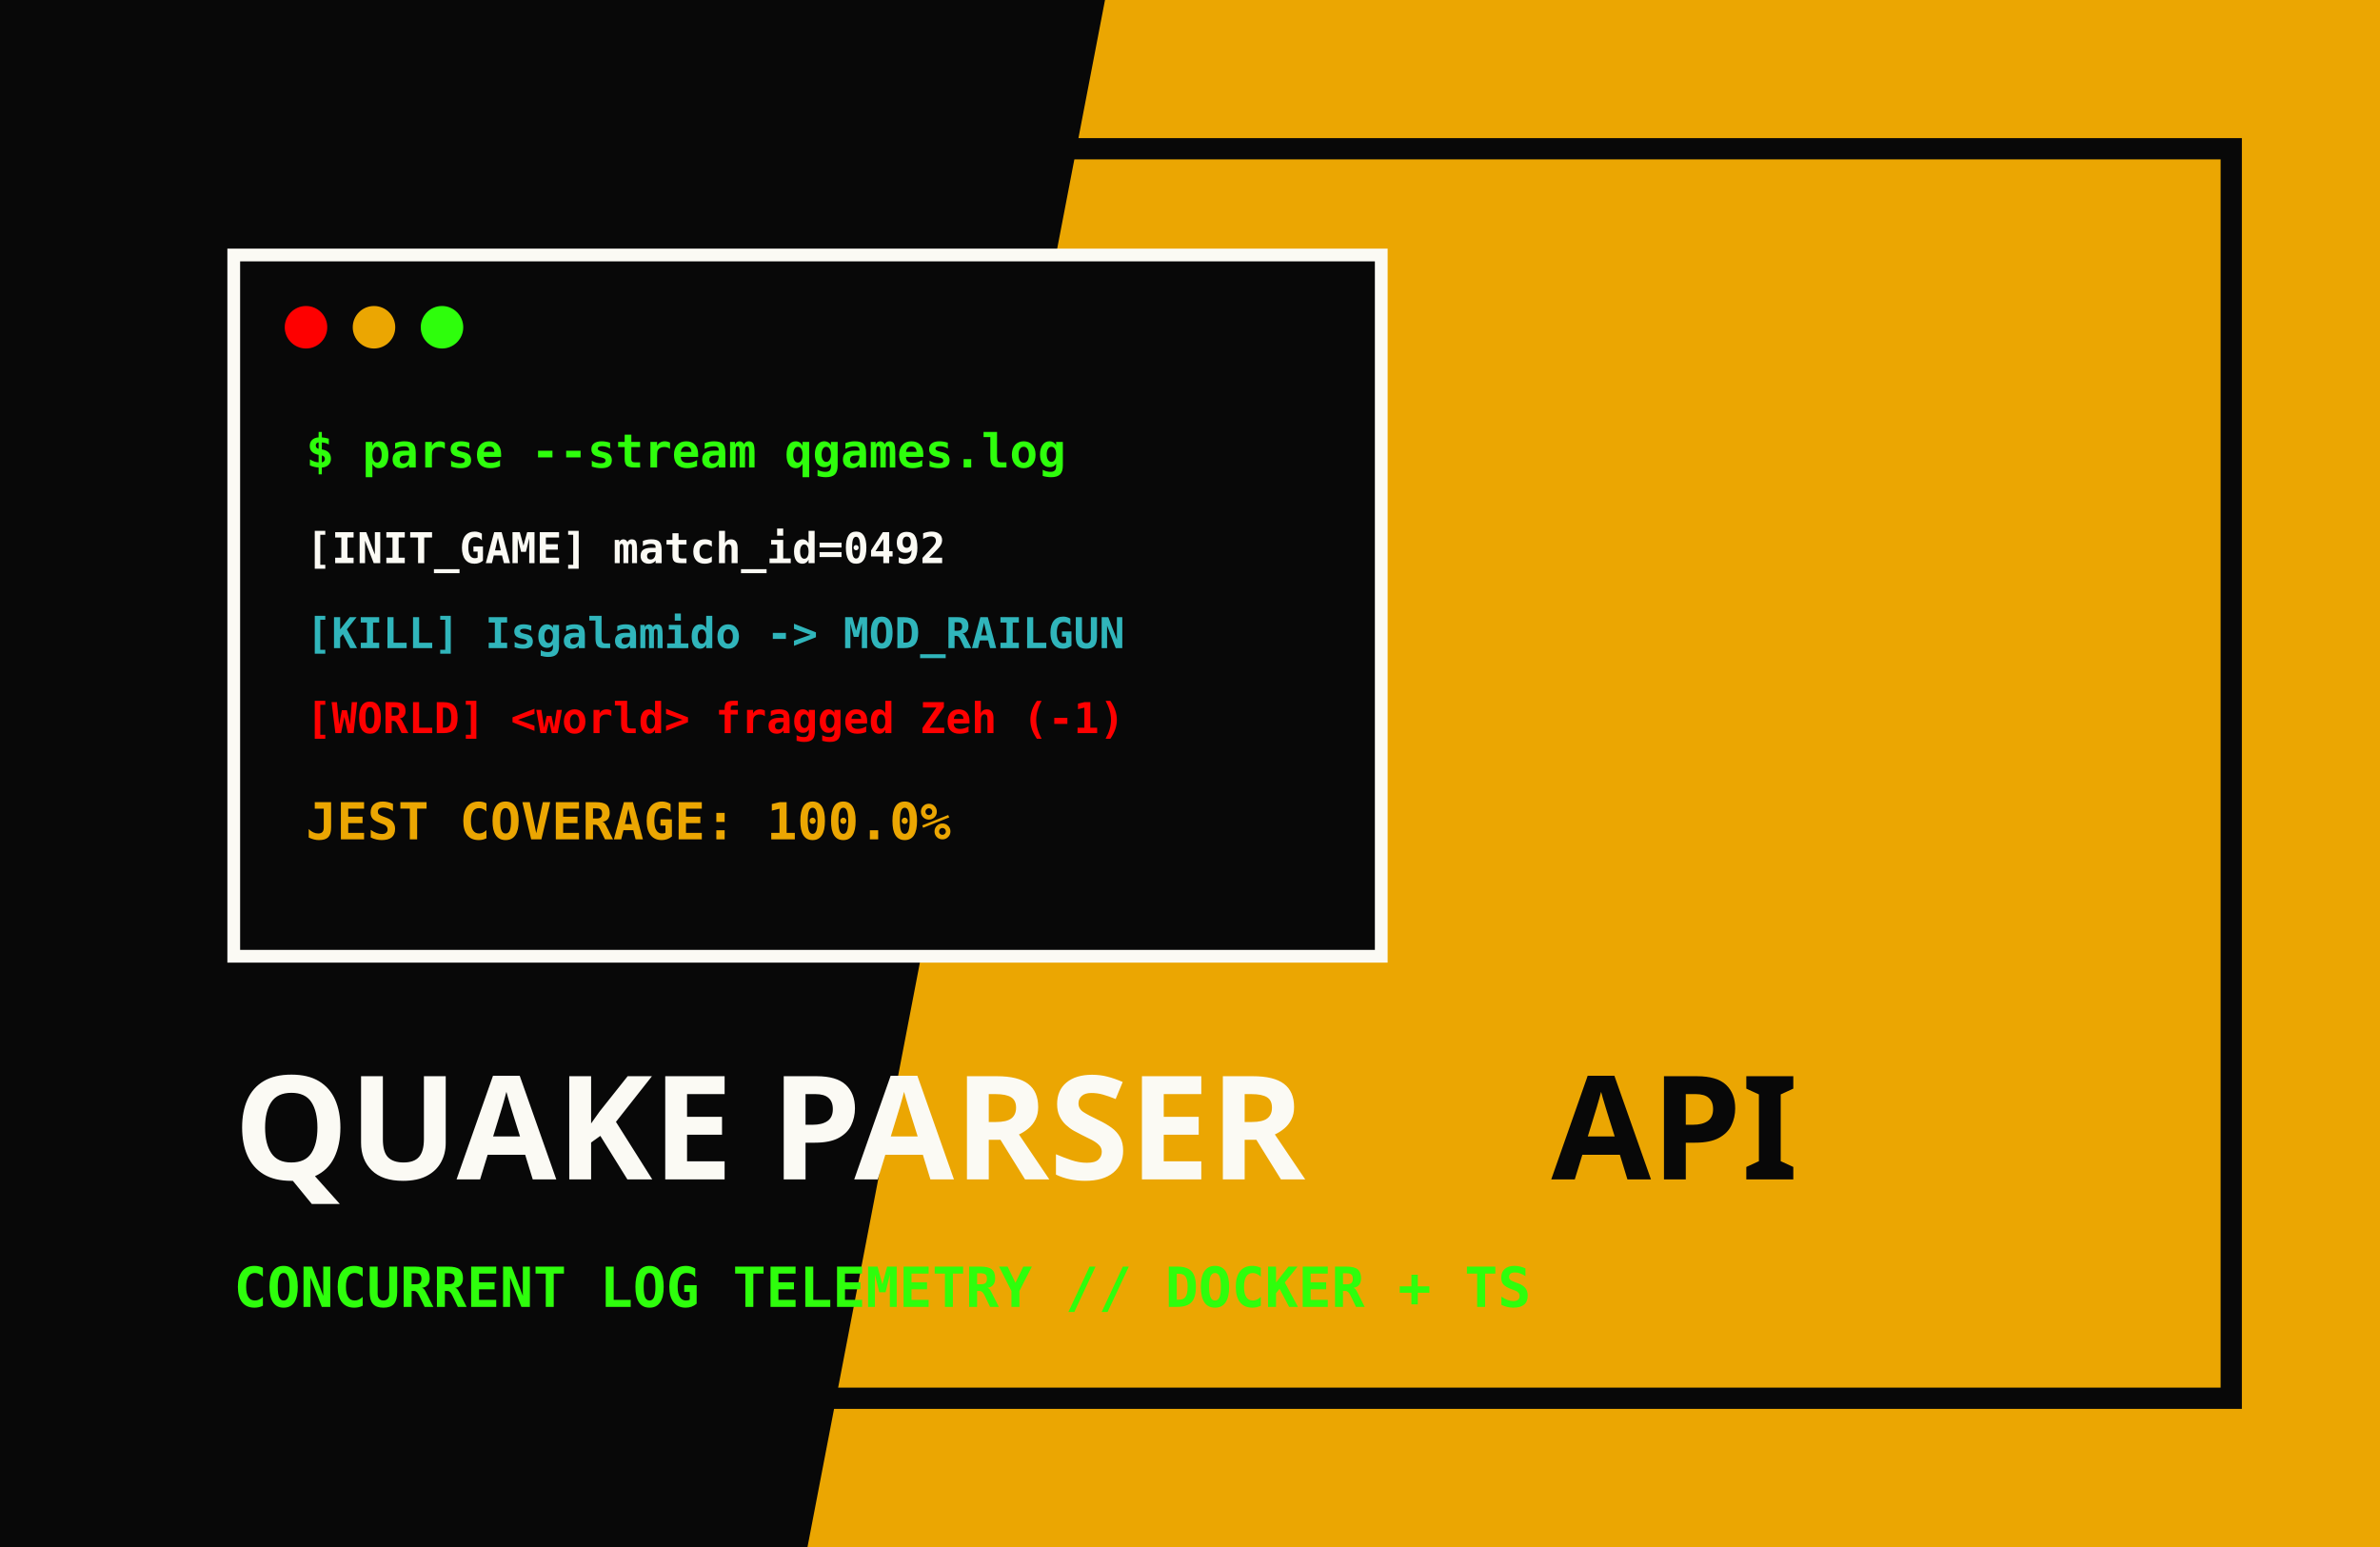
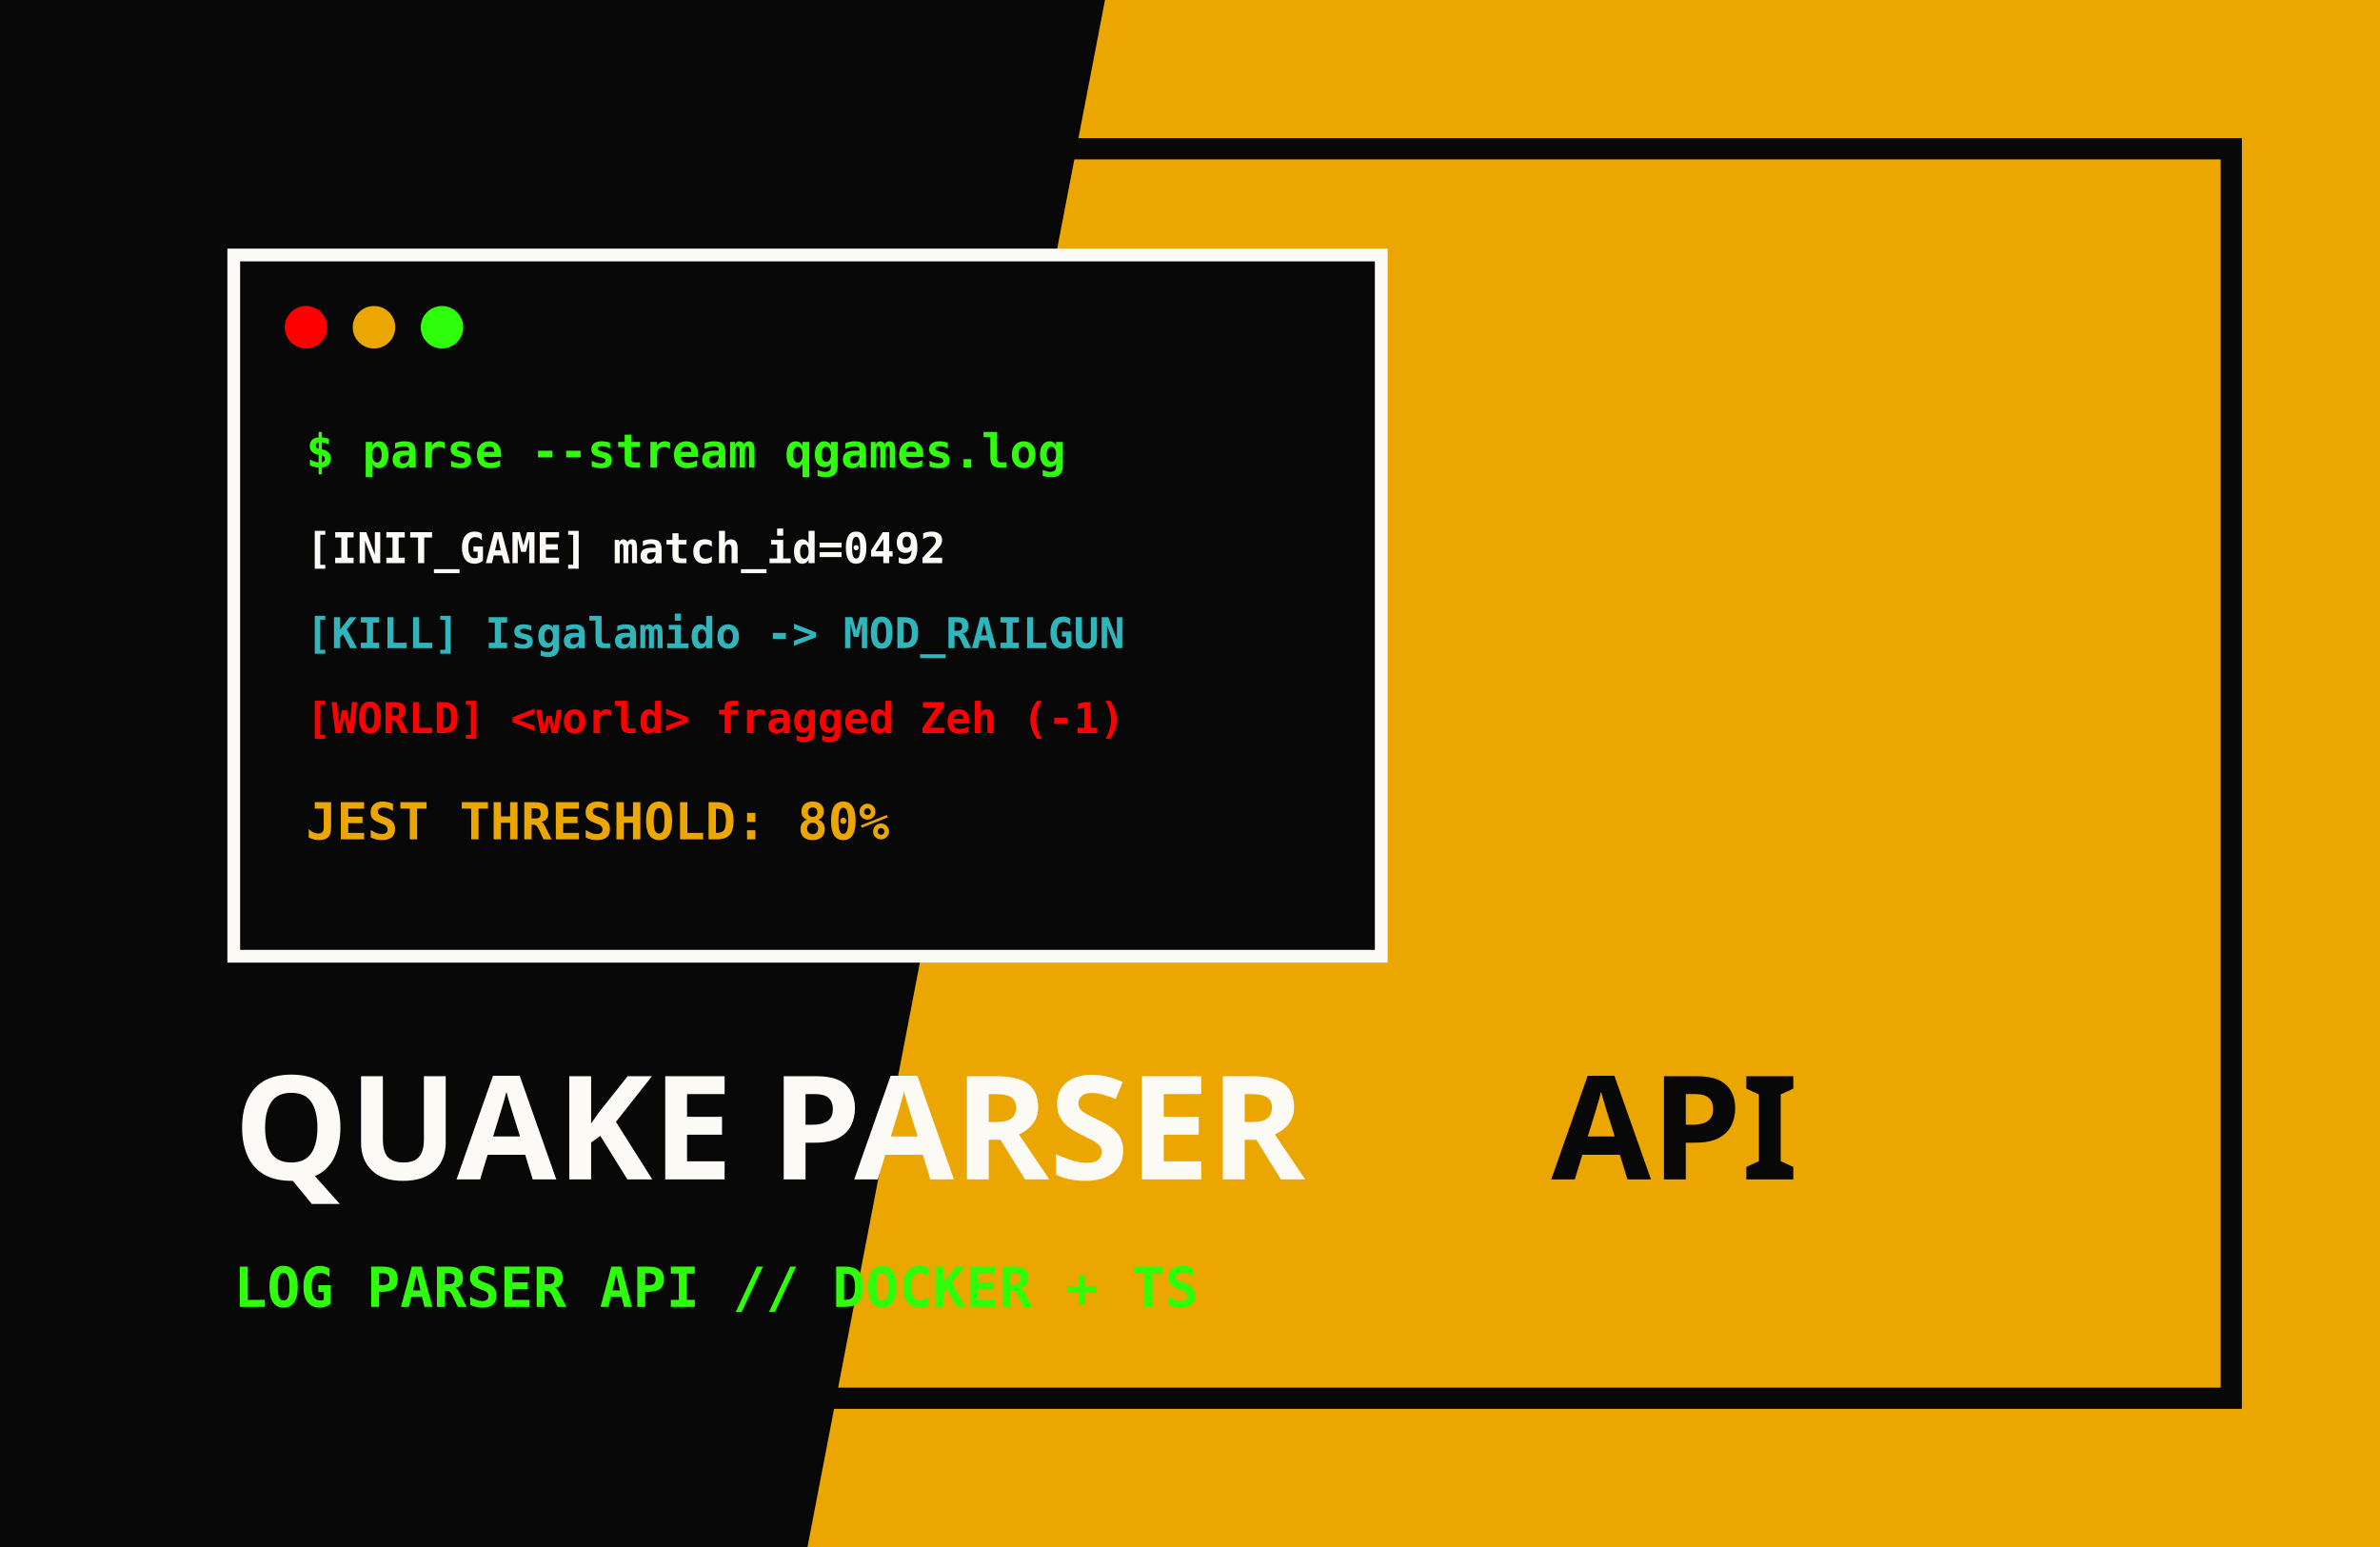
<svg xmlns="http://www.w3.org/2000/svg" viewBox="0 0 1120 728" fill="none">
  <rect width="1120" height="728" fill="#EBA602" />
  <polygon points="0,0 520,0 380,728 0,728" fill="#080808" />
  <rect x="60" y="70" width="990" height="588" stroke="#080808" stroke-width="10" fill="none" />
  <g transform="translate(110, 120)">
    <rect x="0" y="0" width="540" height="330" fill="#080808" stroke="#FBFAF4" stroke-width="6" />
    <circle cx="34" cy="34" r="10" fill="#FE0000" />
    <circle cx="66" cy="34" r="10" fill="#EBA602" />
    <circle cx="98" cy="34" r="10" fill="#2EFE0C" />
    <text x="34" y="100" fill="#2EFE0C" font-family="monospace" font-weight="700" font-size="22">$ parse --stream qgames.log</text>
    <text x="34" y="145" fill="#FBFAF4" font-family="monospace" font-weight="700" font-size="20">[INIT_GAME] match_id=0492</text>
    <text x="34" y="185" fill="#30B5BB" font-family="monospace" font-weight="700" font-size="20">[KILL] Isgalamido -&gt; MOD_RAILGUN</text>
    <text x="34" y="225" fill="#FE0000" font-family="monospace" font-weight="700" font-size="20">[WORLD] &lt;world&gt; fragged Zeh (-1)</text>
-     <text x="34" y="275" fill="#EBA602" font-family="monospace" font-weight="900" font-size="24">JEST COVERAGE: 100.0%</text>
+     <text x="34" y="275" fill="#EBA602" font-family="monospace" font-weight="900" font-size="24">JEST THRESHOLD: 80%</text>
  </g>
  <text x="110" y="555" fill="#FBFAF4" font-family="sans-serif" font-weight="900" font-size="68">QUAKE PARSER</text>
  <text x="730" y="555" fill="#080808" font-family="sans-serif" font-weight="900" font-size="68">API</text>
-   <text x="110" y="615" fill="#2EFE0C" font-family="monospace" font-weight="700" font-size="26">CONCURRENT LOG TELEMETRY // DOCKER + TS</text>
+   <text x="110" y="615" fill="#2EFE0C" font-family="monospace" font-weight="700" font-size="26">LOG PARSER API // DOCKER + TS</text>
</svg>
